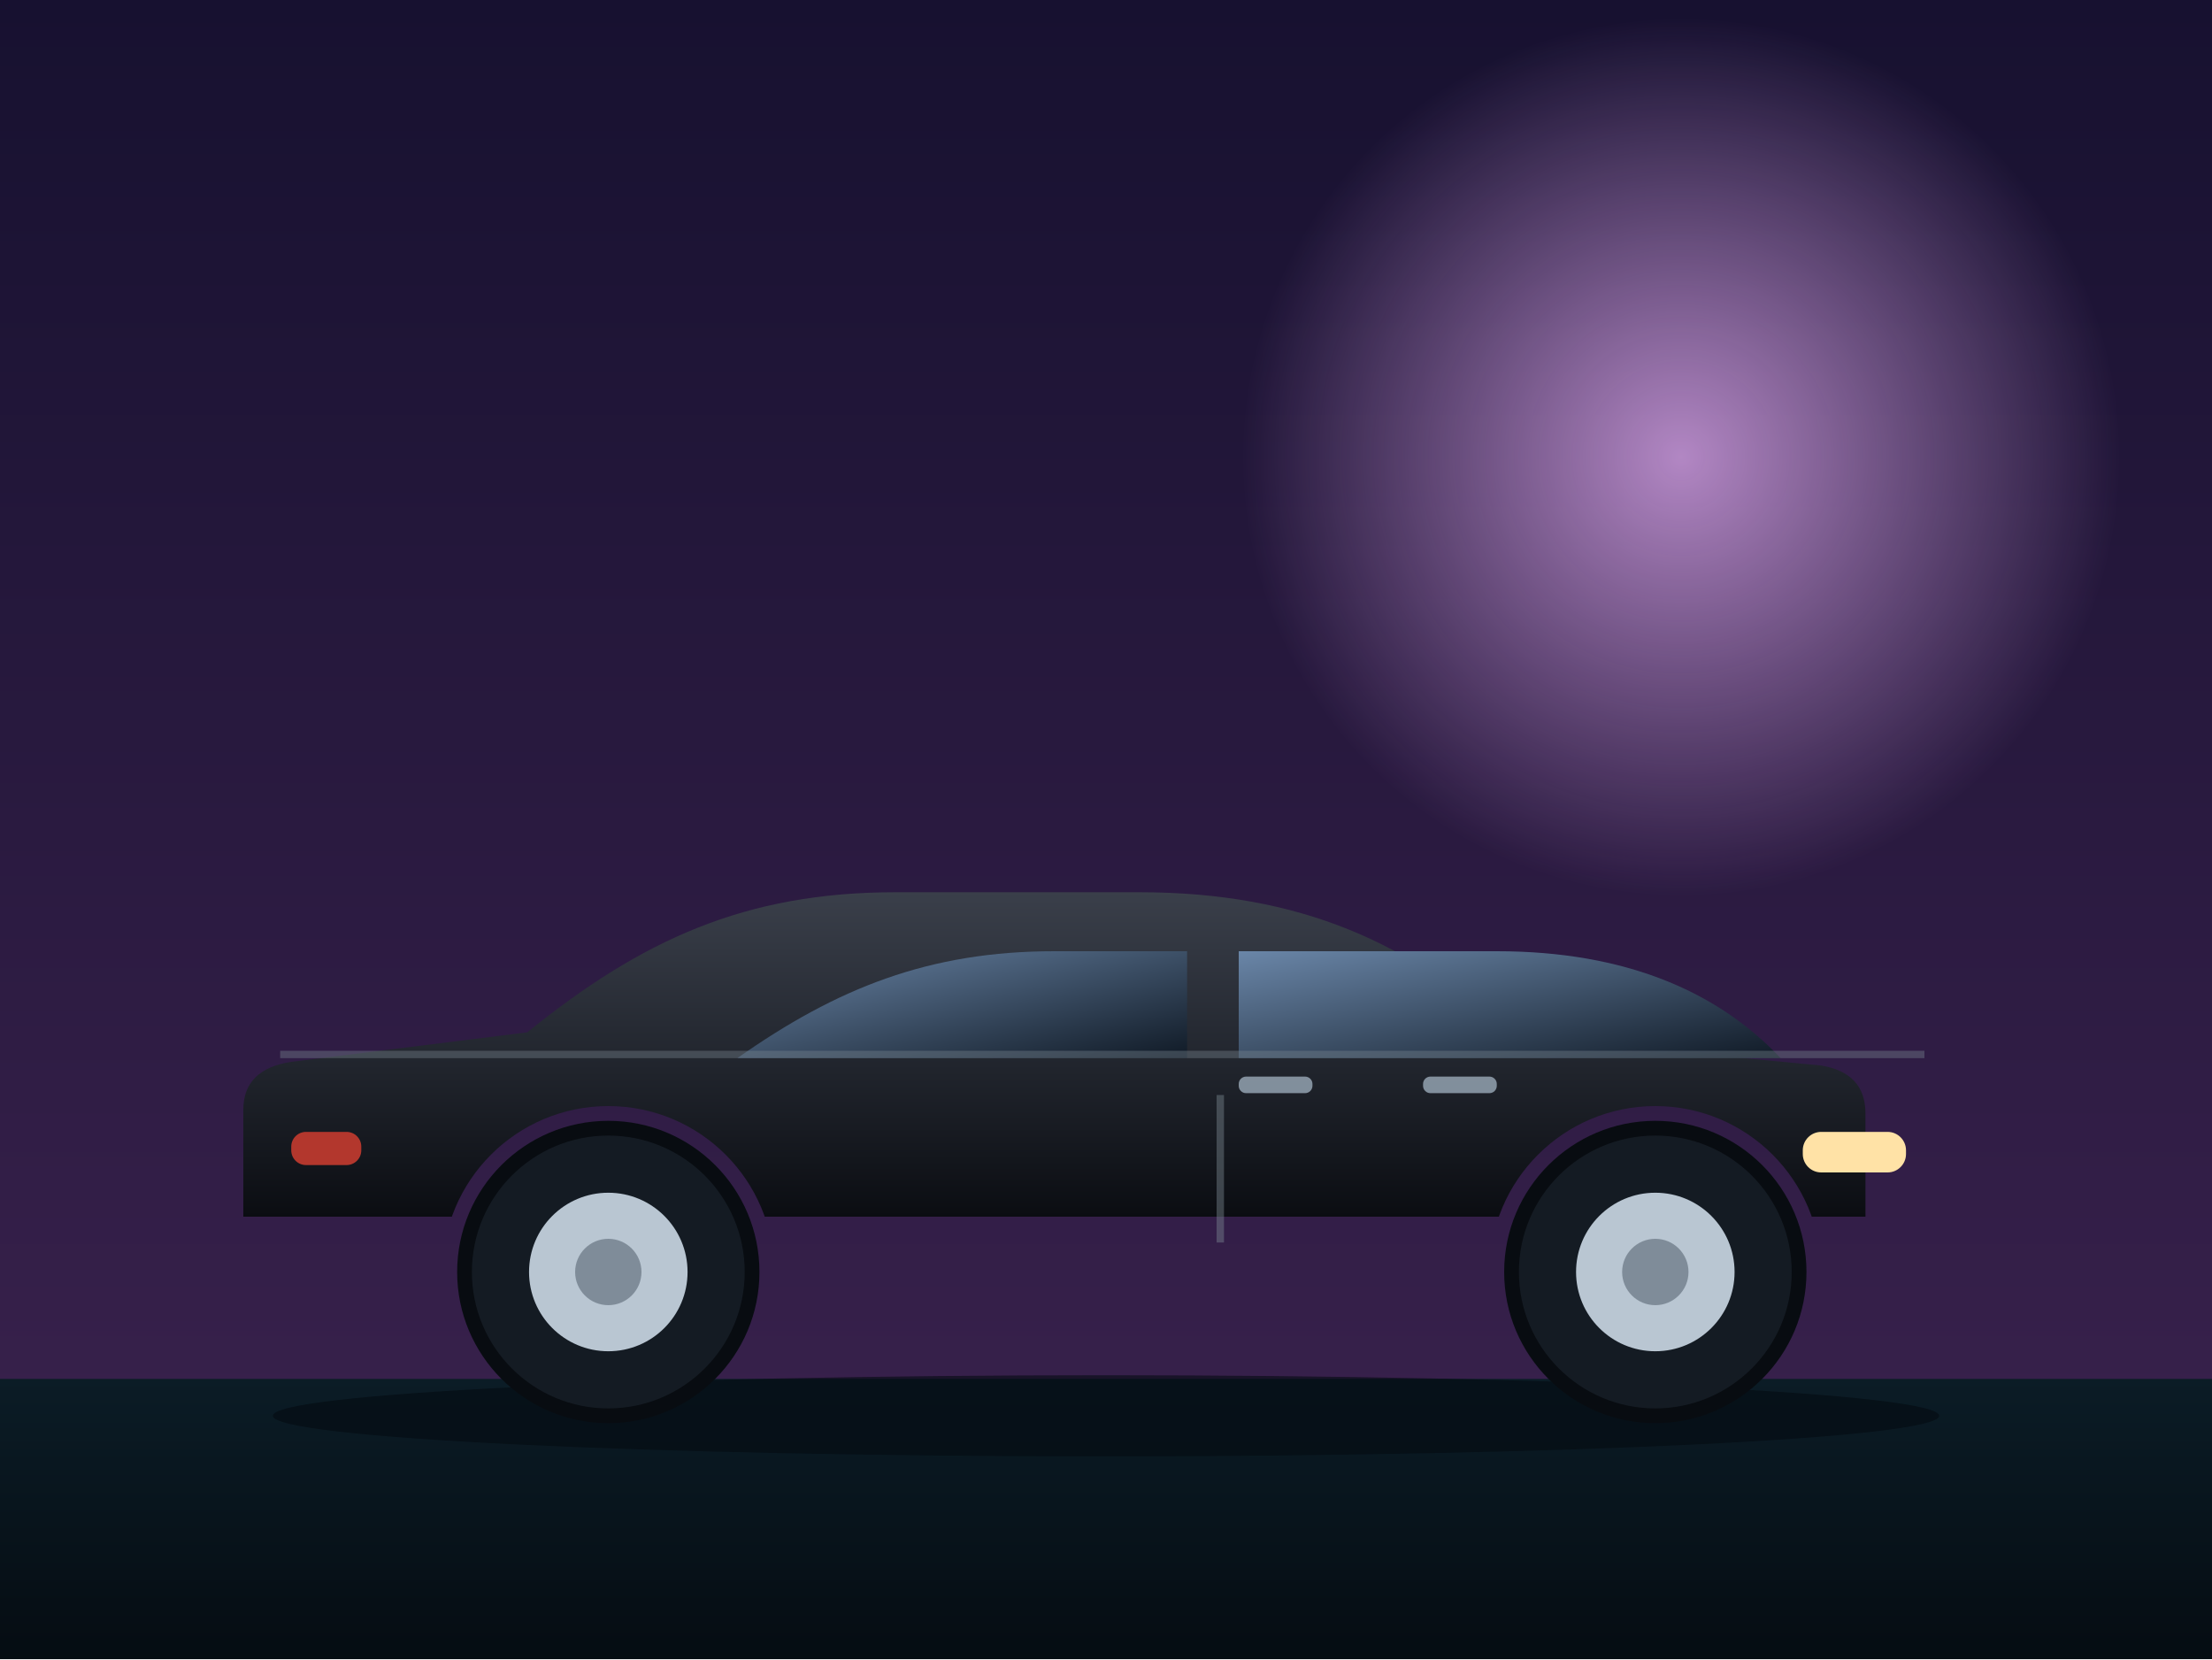
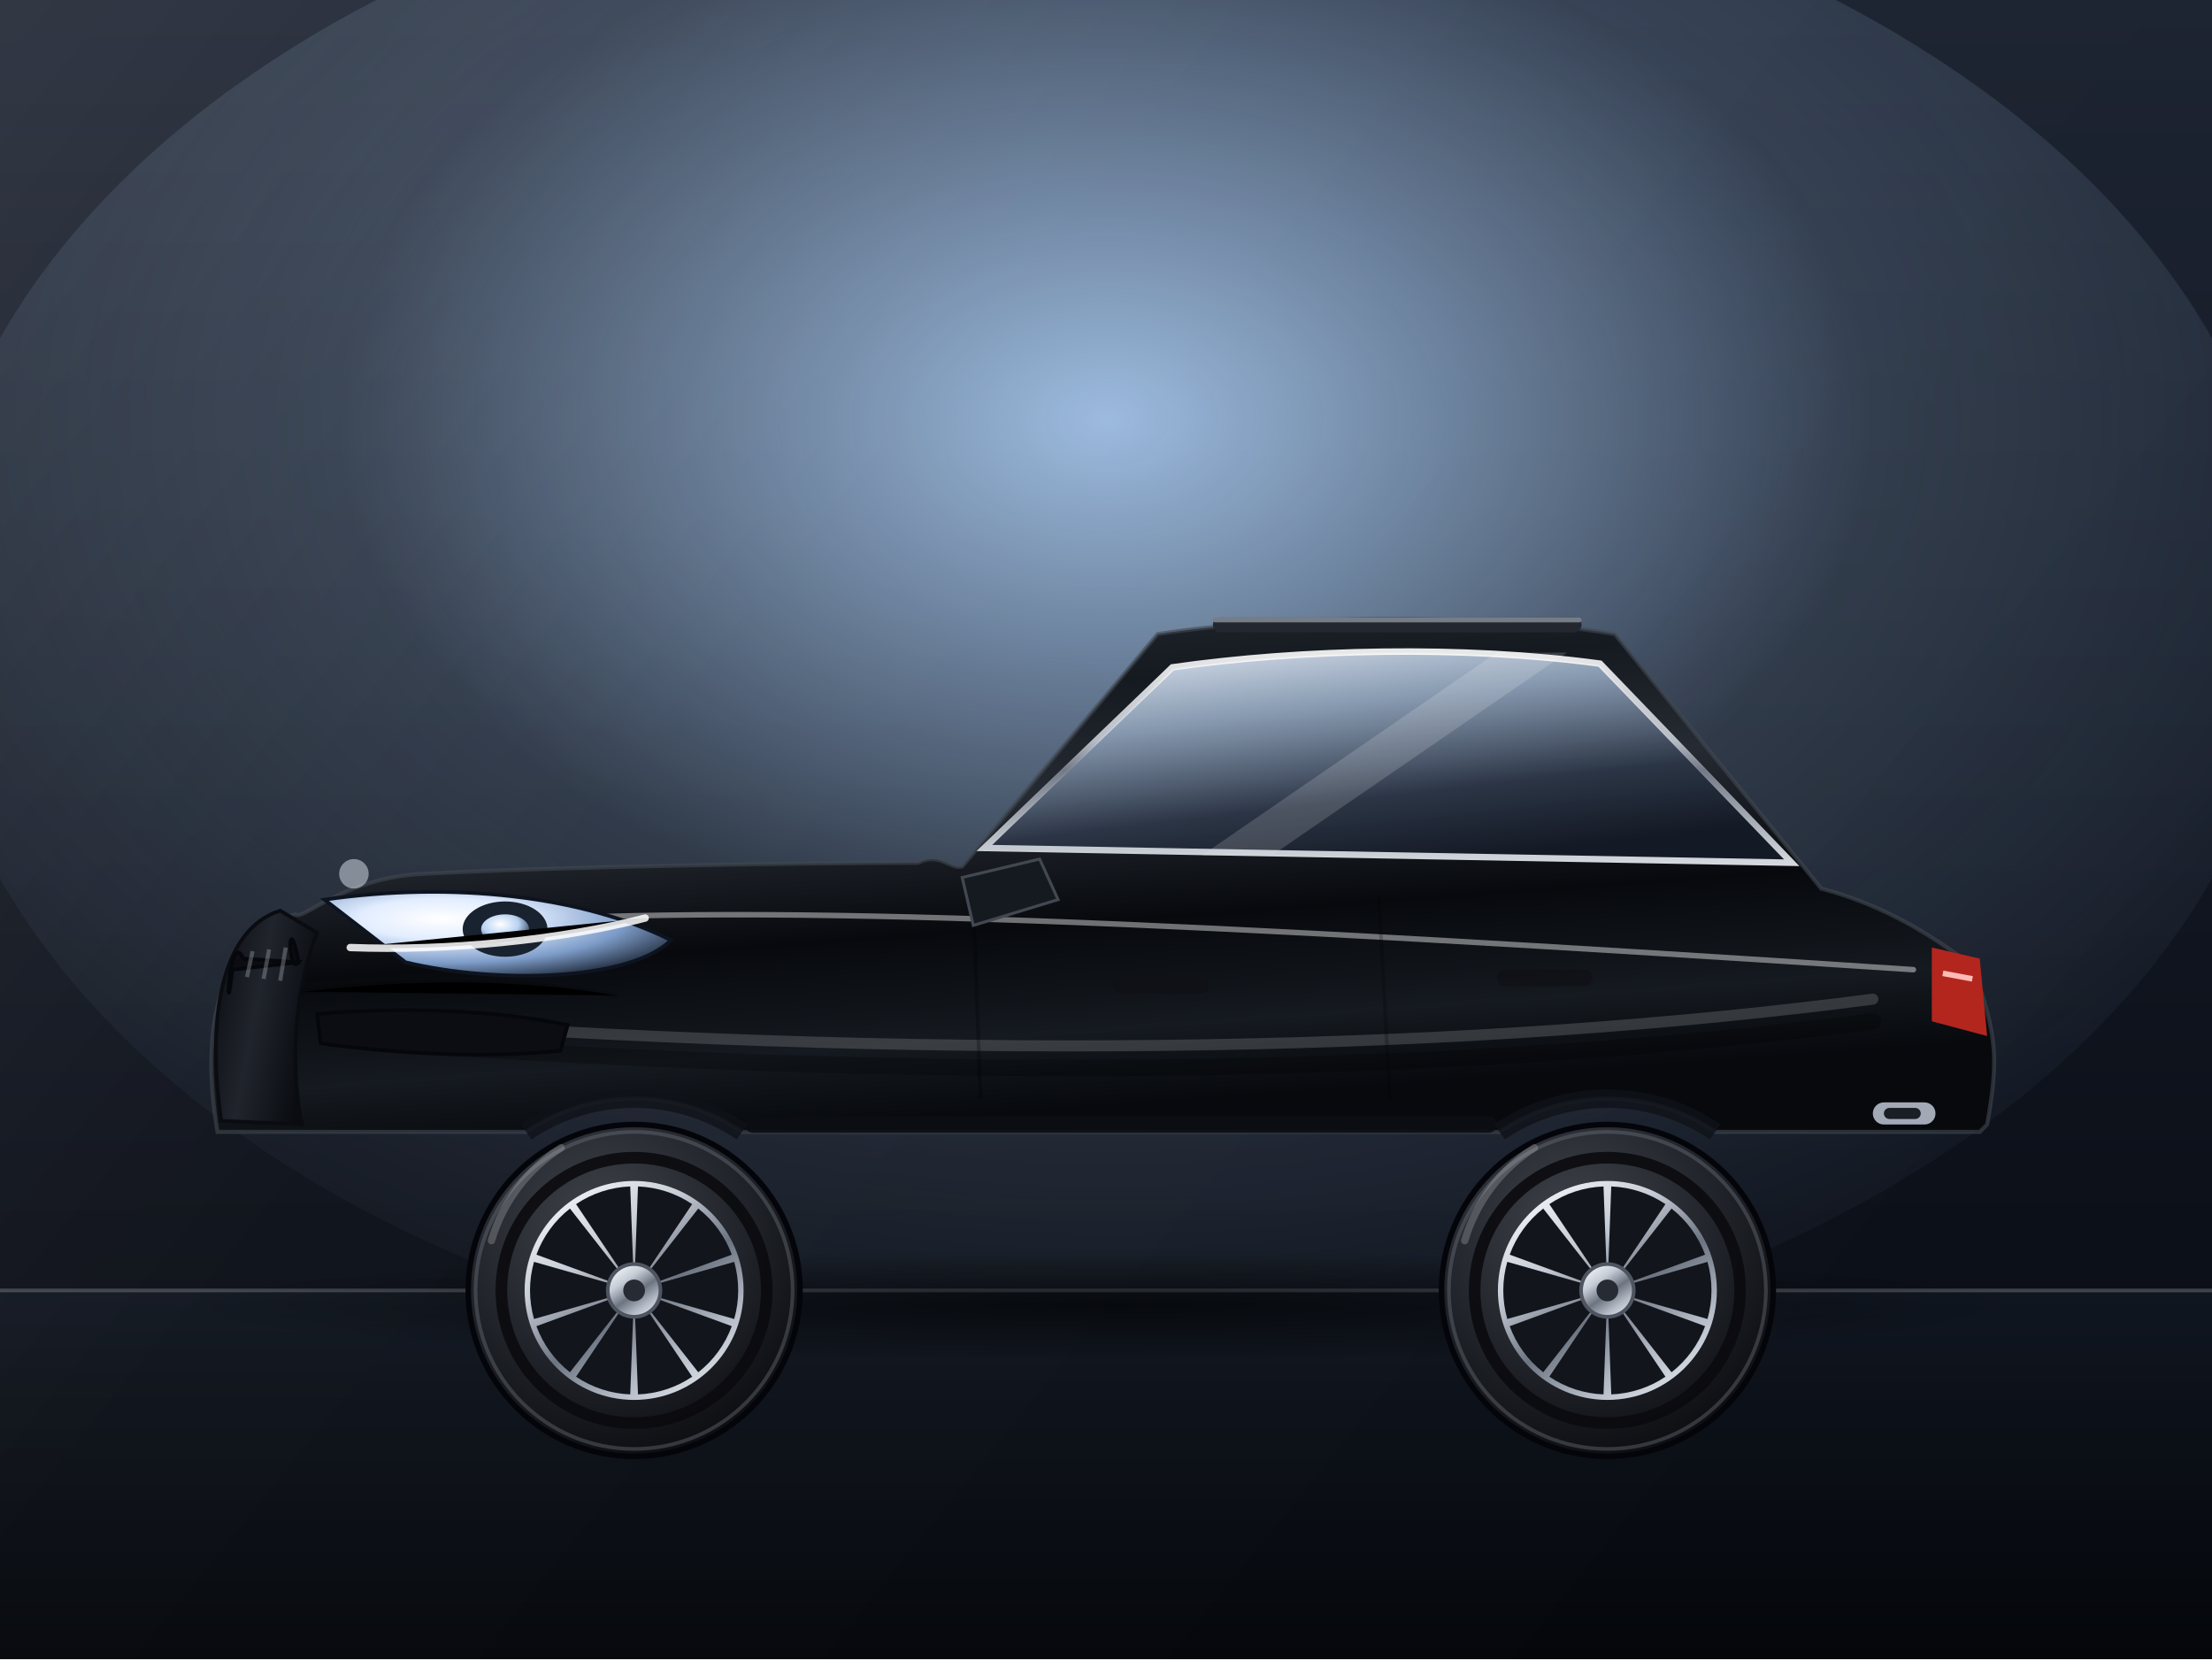
<svg xmlns="http://www.w3.org/2000/svg" viewBox="0 0 1200 900" width="1200" height="900" role="img" aria-label="Porsche Cayenne">
  <defs>
-     <linearGradient id="sky" x1="0" y1="0" x2="0" y2="1">
-       <stop offset="0" stop-color="#171130" />
-       <stop offset="1" stop-color="#3d2350" />
-     </linearGradient>
-     <radialGradient id="sun" cx="0.5" cy="0.5" r="0.5">
-       <stop offset="0" stop-color="#f0b7ff" stop-opacity="0.7" />
-       <stop offset="1" stop-color="#f0b7ff" stop-opacity="0" />
-     </radialGradient>
-     <linearGradient id="body" x1="0" y1="0" x2="0" y2="1">
-       <stop offset="0" stop-color="#3a3f4a" />
-       <stop offset="0.55" stop-color="#20242c" />
-       <stop offset="1" stop-color="#0b0d12" />
-     </linearGradient>
-     <linearGradient id="glass" x1="0" y1="0" x2="1" y2="1">
-       <stop offset="0" stop-color="#6a86a8" />
-       <stop offset="1" stop-color="#101a26" />
-     </linearGradient>
-     <linearGradient id="ground" x1="0" y1="0" x2="0" y2="1">
-       <stop offset="0" stop-color="#0b1c26" />
-       <stop offset="1" stop-color="#050c12" />
-     </linearGradient>
-     <mask id="arch">
-       <rect width="1200" height="900" fill="#fff" />
-       <circle cx="330" cy="690" r="90" fill="#000" />
-       <circle cx="898" cy="690" r="90" fill="#000" />
+     <linearGradient id="wall-cayenne" x1="0" y1="0" x2="0" y2="1">
+       <stop offset="0" stop-color="#1b2230" />
+       <stop offset="1" stop-color="#070a11" />
+     </linearGradient>
+     <linearGradient id="floor-cayenne" x1="0" y1="0" x2="0" y2="1">
+       <stop offset="0" stop-color="#101620" />
+       <stop offset="1" stop-color="#04060a" />
+     </linearGradient>
+     <radialGradient id="halo-cayenne" cx="0.5" cy="0.38" r="0.66">
+       <stop offset="0" stop-color="#a9cbf2" stop-opacity="0.9" />
+       <stop offset="0.5" stop-color="#a9cbf2" stop-opacity="0.18" />
+       <stop offset="1" stop-color="#a9cbf2" stop-opacity="0" />
+     </radialGradient>
+     <linearGradient id="beam-cayenne" x1="0" y1="0" x2="1" y2="0.6">
+       <stop offset="0" stop-color="#ffffff" stop-opacity="0.1" />
+       <stop offset="0.42" stop-color="#ffffff" stop-opacity="0.02" />
+       <stop offset="1" stop-color="#ffffff" stop-opacity="0" />
+     </linearGradient>
+     <radialGradient id="contact-cayenne" cx="0.5" cy="0.5" r="0.5">
+       <stop offset="0" stop-color="#000000" stop-opacity="0.6" />
+       <stop offset="0.62" stop-color="#000000" stop-opacity="0.22" />
+       <stop offset="1" stop-color="#000000" stop-opacity="0" />
+     </radialGradient>
+     <linearGradient id="refl-fade-cayenne" x1="0" y1="0" x2="0" y2="1">
+       <stop offset="0" stop-color="#ffffff" stop-opacity="0.62" />
+       <stop offset="1" stop-color="#ffffff" stop-opacity="0" />
+     </linearGradient>
+     <mask id="refl-mask-cayenne">
+       <rect x="0" y="700" width="1200" height="200" fill="url(#refl-fade-cayenne)" />
    </mask>
  </defs>
-   <rect width="1200" height="900" fill="url(#sky)" />
-   <circle cx="912" cy="248" r="240" fill="url(#sun)" />
-   <rect y="748" width="1200" height="152" fill="url(#ground)" />
-   <ellipse cx="600" cy="768" rx="452" ry="22" fill="#030a10" opacity="0.6" />
-   <g>
-     <circle cx="330" cy="690" r="82" fill="#080c11" />
-     <circle cx="330" cy="690" r="74" fill="#141b23" />
-     <circle cx="330" cy="690" r="43" fill="#b9c6d2" />
-     <circle cx="330" cy="690" r="18" fill="#7f8c99" />
+   <rect width="1200" height="900" fill="url(#wall-cayenne)" />
+   <ellipse cx="600" cy="330" rx="640" ry="420" fill="url(#halo-cayenne)" />
+   <rect y="700" width="1200" height="200" fill="url(#floor-cayenne)" />
+   <path d="M0,700 H1200" stroke="#ffffff" stroke-opacity="0.2" stroke-width="2" />
+   <rect width="1200" height="900" fill="url(#beam-cayenne)" />
+   <defs>
+     <linearGradient id="paint-cayenne" x1="0.05" y1="0" x2="0.3" y2="1">
+       <stop offset="0" stop-color="#262b33" />
+       <stop offset="0.22" stop-color="#151a20" />
+       <stop offset="0.42" stop-color="#262b33" />
+       <stop offset="0.66" stop-color="#07090d" />
+       <stop offset="0.86" stop-color="#151a20" />
+       <stop offset="1" stop-color="#07090d" />
+     </linearGradient>
+     <linearGradient id="glass-cayenne" x1="0.1" y1="0" x2="0.55" y2="1">
+       <stop offset="0" stop-color="#eaf2ff" stop-opacity="0.95" />
+       <stop offset="0.34" stop-color="#93a7bf" stop-opacity="0.9" />
+       <stop offset="0.72" stop-color="#2c3647" stop-opacity="0.94" />
+       <stop offset="1" stop-color="#141a25" stop-opacity="0.97" />
+     </linearGradient>
+     <linearGradient id="chrome-cayenne" x1="0" y1="0" x2="0" y2="1">
+       <stop offset="0" stop-color="#ffffff" />
+       <stop offset="0.42" stop-color="#c9ced7" />
+       <stop offset="0.56" stop-color="#7d8592" />
+       <stop offset="1" stop-color="#eaeef4" />
+     </linearGradient>
+     <linearGradient id="grille-cayenne" x1="0" y1="0" x2="1" y2="0.4">
+       <stop offset="0" stop-color="#0a0c11" />
+       <stop offset="0.5" stop-color="#20242c" />
+       <stop offset="1" stop-color="#0a0c11" />
+     </linearGradient>
+     <radialGradient id="lamp-cayenne" cx="0.34" cy="0.32" r="0.8">
+       <stop offset="0" stop-color="#ffffff" />
+       <stop offset="0.3" stop-color="#e2edff" />
+       <stop offset="0.66" stop-color="#7d9cc8" />
+       <stop offset="1" stop-color="#151d2b" />
+     </radialGradient>
+     <radialGradient id="lens-cayenne" cx="0.4" cy="0.34" r="0.7">
+       <stop offset="0" stop-color="#ffffff" />
+       <stop offset="0.55" stop-color="#b8d2f2" />
+       <stop offset="1" stop-color="#2b3a52" />
+     </radialGradient>
+     <radialGradient id="tyre-cayenne" cx="0.4" cy="0.3" r="0.8">
+       <stop offset="0" stop-color="#3f434b" />
+       <stop offset="0.55" stop-color="#202329" />
+       <stop offset="1" stop-color="#07080b" />
+     </radialGradient>
+     <linearGradient id="rim-cayenne" x1="0.15" y1="0" x2="0.85" y2="1">
+       <stop offset="0" stop-color="#f7f9fc" />
+       <stop offset="0.3" stop-color="#c6ccd6" />
+       <stop offset="0.55" stop-color="#6c7481" />
+       <stop offset="0.78" stop-color="#b3bac5" />
+       <stop offset="1" stop-color="#e6ebf1" />
+     </linearGradient>
+   </defs>
+   <ellipse cx="600" cy="708" rx="500" ry="30" fill="url(#contact-cayenne)" />
+   <g mask="url(#refl-mask-cayenne)" transform="translate(0,1400) scale(1,-1)" opacity="0.32">
+     <g>
+       <path d="M 118.0,614.0 C 108.0,556.0 120.0,508.0 160.0,496.0 C 164.0,500.0 186.0,476.0 230.0,474.0 C 304.0,470.0 438.0,468.0 498.0,468.0 C 510.0,462.0 516.0,472.0 522.0,470.0 L 628.0,344.0 C 690.0,334.0 808.0,332.0 876.0,344.0 L 988.0,482.0 C 1018.0,490.0 1044.0,504.0 1070.0,524.0 C 1084.0,562.0 1084.0,576.0 1078.0,610.0 L 1074.0,614.0 L 930.5,614.0 A 104.0,104.0 0 0 0 813.5,614.0 L 402.5,614.0 A 104.0,104.0 0 0 0 285.5,614.0 L 118.0,614.0 Z" fill="url(#paint-cayenne)" stroke="#424851" stroke-width="2.2" stroke-opacity="0.6" />
+       <path d="M 268.0,500.0 C 418.0,490.0 642.0,500.0 1038.0,526.0" fill="none" stroke="#ffffff" stroke-opacity="0.42" stroke-width="3" stroke-linecap="round" />
+       <path d="M 210.0,554.0 C 534.0,576.0 802.0,570.0 1016.0,542.0" fill="none" stroke="#ffffff" stroke-opacity="0.16" stroke-width="6" stroke-linecap="round" />
+       <path d="M 210.0,566.0 C 534.0,588.0 802.0,582.0 1016.0,554.0" fill="none" stroke="#000000" stroke-opacity="0.26" stroke-width="9" stroke-linecap="round" />
+       <path d="M 408.481,610.0 L 807.519,610.0" stroke="#0c0e13" stroke-opacity="0.9" stroke-width="9" stroke-linecap="round" />
+       <path d="M 285.5,614.0 A 104.0,104.0 0 0 1 402.5,614.0" fill="none" stroke="#0f1218" stroke-opacity="0.8" stroke-width="10" />
+       <path d="M 813.5,614.0 A 104.0,104.0 0 0 1 930.5,614.0" fill="none" stroke="#0f1218" stroke-opacity="0.8" stroke-width="10" />
+       <path d="M 528.0,492.0 L 532.0,596.0" stroke="#000000" stroke-opacity="0.25" stroke-width="2" />
+       <path d="M 748.0,486.0 L 754.0,596.0" stroke="#000000" stroke-opacity="0.22" stroke-width="2" />
+       <rect x="604.0" y="530.0" width="52" height="9" rx="4.5" fill="#0f1116" fill-opacity="0.8" />
+       <rect x="812.0" y="526.0" width="52" height="9" rx="4.5" fill="#0f1116" fill-opacity="0.8" />
+       <path d="M 522.0,476.0 l 42,-10 l 10,22 l -46,14 Z" fill="#151a20" stroke="#424851" stroke-width="1.6" />
+       <path d="M 534.0,460.0 L 636.0,362.0 C 706.0,352.0 794.0,350.0 868.0,360.0 L 972.0,468.0 Z" fill="url(#glass-cayenne)" stroke="#0b0e14" stroke-opacity="0.8" stroke-width="2" />
+       <path d="M 652.0,464.0 L 812.0,354.0 L 850.0,354.0 L 690.0,464.0 Z" fill="#ffffff" fill-opacity="0.16" />
+       <path d="M 534.0,460.0 L 636.0,362.0 C 706.0,352.0 794.0,350.0 868.0,360.0 L 972.0,468.0 Z" fill="none" stroke="url(#chrome-cayenne)" stroke-width="3.5" stroke-opacity="0.9" />
+       <rect x="658.0" y="335.0" width="200.0" height="8" rx="4" fill="#23272f" />
+       <rect x="658.0" y="335.0" width="200.0" height="2.6" rx="1.3" fill="#767d87" />
+       <path d="M 120.0,608.0 C 112.0,552.0 120.0,504.0 152.0,494.0 L 172.0,506.0 C 158.0,542.0 158.0,584.0 164.0,610.0 Z" fill="url(#grille-cayenne)" stroke="#0a0c11" stroke-width="2" />
+       <path d="M 126.0,526.0 C 122.0,564.0 124.0,502.0 132.0,520.0 L 162.0,522.0 C 156.0,490.0 156.0,530.0 162.0,522.0 Z" fill="#0b0d13" stroke="#05070b" stroke-width="2" />
+       <path d="M 134.0,530.0 L 137.0,516.0" stroke="#c9ced7" stroke-opacity="0.3" stroke-width="2.2" />
+       <path d="M 143.0,531.0 L 146.0,515.0" stroke="#c9ced7" stroke-opacity="0.3" stroke-width="2.2" />
+       <path d="M 152.0,532.0 L 155.0,514.0" stroke="#c9ced7" stroke-opacity="0.3" stroke-width="2.2" />
+       <circle cx="192.0" cy="474.0" r="8" fill="#cfd7e2" fill-opacity="0.55" />
+       <path d="M 176.0,488.0 C 246.0,478.0 316.0,486.0 364.0,510.0 C 342.0,532.0 270.0,534.0 220.0,522.0 Z" fill="url(#lamp-cayenne)" stroke="#0d1420" stroke-width="2" />
+       <ellipse cx="274.0" cy="504.0" rx="23" ry="15" fill="#19222f" />
+       <ellipse cx="274.0" cy="504.0" rx="13" ry="8" fill="url(#lens-cayenne)" />
+       <path d="M 190.0,514.0 C 242.0,516.0 304.0,510.0 350.0,498.0" stroke="#ffffff" stroke-opacity="0.85" stroke-width="4" stroke-linecap="round" />
+       <path d="M 164.0,538.0 C 230.0,530.0 290.0,532.0 334.0,540.0" stroke="#000000" stroke-opacity="0.16" stroke-width="3" stroke-linecap="round" />
+       <path d="M 172.0,550.0 C 218.0,546.0 270.0,548.0 308.0,556.0                L 304.0,570.0 C 266.0,574.0 218.0,572.0 174.0,566.0 Z" fill="#0b0d13" stroke="#05070b" stroke-width="2" />
+       <path d="M 1048.0,514.0 l 26,6 l 4,42 l -30,-8 Z" fill="#b3261e" />
+       <path d="M 1054.0,528.0 l 16,3" stroke="#ffbcb6" stroke-width="3" />
+       <rect x="1016.0" y="598.0" width="34" height="12" rx="6" fill="#a3aab6" />
+       <rect x="1022.0" y="601.0" width="20" height="6" rx="3" fill="#1a1e25" />
+     </g>
  </g>
  <g>
-     <circle cx="898" cy="690" r="82" fill="#080c11" />
-     <circle cx="898" cy="690" r="74" fill="#141b23" />
-     <circle cx="898" cy="690" r="43" fill="#b9c6d2" />
-     <circle cx="898" cy="690" r="18" fill="#7f8c99" />
+     <path d="M 118.0,614.0 C 108.0,556.0 120.0,508.0 160.0,496.0 C 164.0,500.0 186.0,476.0 230.0,474.0 C 304.0,470.0 438.0,468.0 498.0,468.0 C 510.0,462.0 516.0,472.0 522.0,470.0 L 628.0,344.0 C 690.0,334.0 808.0,332.0 876.0,344.0 L 988.0,482.0 C 1018.0,490.0 1044.0,504.0 1070.0,524.0 C 1084.0,562.0 1084.0,576.0 1078.0,610.0 L 1074.0,614.0 L 930.5,614.0 A 104.0,104.0 0 0 0 813.5,614.0 L 402.5,614.0 A 104.0,104.0 0 0 0 285.5,614.0 L 118.0,614.0 Z" fill="url(#paint-cayenne)" stroke="#424851" stroke-width="2.2" stroke-opacity="0.6" />
+     <path d="M 268.0,500.0 C 418.0,490.0 642.0,500.0 1038.0,526.0" fill="none" stroke="#ffffff" stroke-opacity="0.42" stroke-width="3" stroke-linecap="round" />
+     <path d="M 210.0,554.0 C 534.0,576.0 802.0,570.0 1016.0,542.0" fill="none" stroke="#ffffff" stroke-opacity="0.16" stroke-width="6" stroke-linecap="round" />
+     <path d="M 210.0,566.0 C 534.0,588.0 802.0,582.0 1016.0,554.0" fill="none" stroke="#000000" stroke-opacity="0.26" stroke-width="9" stroke-linecap="round" />
+     <path d="M 408.481,610.0 L 807.519,610.0" stroke="#0c0e13" stroke-opacity="0.9" stroke-width="9" stroke-linecap="round" />
+     <path d="M 285.5,614.0 A 104.0,104.0 0 0 1 402.5,614.0" fill="none" stroke="#0f1218" stroke-opacity="0.8" stroke-width="10" />
+     <path d="M 813.5,614.0 A 104.0,104.0 0 0 1 930.5,614.0" fill="none" stroke="#0f1218" stroke-opacity="0.8" stroke-width="10" />
+     <path d="M 528.0,492.0 L 532.0,596.0" stroke="#000000" stroke-opacity="0.25" stroke-width="2" />
+     <path d="M 748.0,486.0 L 754.0,596.0" stroke="#000000" stroke-opacity="0.22" stroke-width="2" />
+     <rect x="604.0" y="530.0" width="52" height="9" rx="4.5" fill="#0f1116" fill-opacity="0.8" />
+     <rect x="812.0" y="526.0" width="52" height="9" rx="4.5" fill="#0f1116" fill-opacity="0.8" />
+     <path d="M 522.0,476.0 l 42,-10 l 10,22 l -46,14 Z" fill="#151a20" stroke="#424851" stroke-width="1.6" />
+     <path d="M 534.0,460.0 L 636.0,362.0 C 706.0,352.0 794.0,350.0 868.0,360.0 L 972.0,468.0 Z" fill="url(#glass-cayenne)" stroke="#0b0e14" stroke-opacity="0.8" stroke-width="2" />
+     <path d="M 652.0,464.0 L 812.0,354.0 L 850.0,354.0 L 690.0,464.0 Z" fill="#ffffff" fill-opacity="0.16" />
+     <path d="M 534.0,460.0 L 636.0,362.0 C 706.0,352.0 794.0,350.0 868.0,360.0 L 972.0,468.0 Z" fill="none" stroke="url(#chrome-cayenne)" stroke-width="3.5" stroke-opacity="0.9" />
+     <rect x="658.0" y="335.0" width="200.0" height="8" rx="4" fill="#23272f" />
+     <rect x="658.0" y="335.0" width="200.0" height="2.6" rx="1.3" fill="#767d87" />
+     <path d="M 120.0,608.0 C 112.0,552.0 120.0,504.0 152.0,494.0 L 172.0,506.0 C 158.0,542.0 158.0,584.0 164.0,610.0 Z" fill="url(#grille-cayenne)" stroke="#0a0c11" stroke-width="2" />
+     <path d="M 126.0,526.0 C 122.0,564.0 124.0,502.0 132.0,520.0 L 162.0,522.0 C 156.0,490.0 156.0,530.0 162.0,522.0 Z" fill="#0b0d13" stroke="#05070b" stroke-width="2" />
+     <path d="M 134.0,530.0 L 137.0,516.0" stroke="#c9ced7" stroke-opacity="0.3" stroke-width="2.2" />
+     <path d="M 143.0,531.0 L 146.0,515.0" stroke="#c9ced7" stroke-opacity="0.3" stroke-width="2.2" />
+     <path d="M 152.0,532.0 L 155.0,514.0" stroke="#c9ced7" stroke-opacity="0.3" stroke-width="2.2" />
+     <circle cx="192.0" cy="474.0" r="8" fill="#cfd7e2" fill-opacity="0.55" />
+     <path d="M 176.0,488.0 C 246.0,478.0 316.0,486.0 364.0,510.0 C 342.0,532.0 270.0,534.0 220.0,522.0 Z" fill="url(#lamp-cayenne)" stroke="#0d1420" stroke-width="2" />
+     <ellipse cx="274.0" cy="504.0" rx="23" ry="15" fill="#19222f" />
+     <ellipse cx="274.0" cy="504.0" rx="13" ry="8" fill="url(#lens-cayenne)" />
+     <path d="M 190.0,514.0 C 242.0,516.0 304.0,510.0 350.0,498.0" stroke="#ffffff" stroke-opacity="0.85" stroke-width="4" stroke-linecap="round" />
+     <path d="M 164.0,538.0 C 230.0,530.0 290.0,532.0 334.0,540.0" stroke="#000000" stroke-opacity="0.16" stroke-width="3" stroke-linecap="round" />
+     <path d="M 172.0,550.0 C 218.0,546.0 270.0,548.0 308.0,556.0                L 304.0,570.0 C 266.0,574.0 218.0,572.0 174.0,566.0 Z" fill="#0b0d13" stroke="#05070b" stroke-width="2" />
+     <path d="M 1048.0,514.0 l 26,6 l 4,42 l -30,-8 Z" fill="#b3261e" />
+     <path d="M 1054.0,528.0 l 16,3" stroke="#ffbcb6" stroke-width="3" />
+     <rect x="1016.0" y="598.0" width="34" height="12" rx="6" fill="#a3aab6" />
+     <rect x="1022.0" y="601.0" width="20" height="6" rx="3" fill="#1a1e25" />
  </g>
-   <g mask="url(#arch)">
-     <path d="M132 660V602q0-22 26-26l128-16c62-50 118-76 200-76h132c88 0 148 28 202 78l168 16q24 4 24 26v56z" fill="url(#body)" />
-     <path d="M400 574c54-38 104-58 172-58h72v58z" fill="url(#glass)" />
-     <path d="M672 516h140c70 0 120 22 154 58H672z" fill="url(#glass)" />
-     <path d="M152 572h892" stroke="#77848f" stroke-width="4" opacity="0.4" />
-     <rect x="672" y="584" width="40" height="9" rx="4" fill="#93a2b0" opacity="0.85" />
-     <rect x="772" y="584" width="40" height="9" rx="4" fill="#93a2b0" opacity="0.85" />
-     <rect x="660" y="594" width="4" height="80" fill="#78858f" opacity="0.45" />
-     <rect x="978" y="614" width="56" height="22" rx="10" fill="#ffe2a6" />
-     <rect x="158" y="614" width="38" height="18" rx="8" fill="#b3372d" />
+   <g>
+     <circle cx="344.0" cy="700.0" r="90.0" fill="url(#tyre-cayenne)" />
+     <circle cx="344.0" cy="700.0" r="90.0" fill="none" stroke="#04050a" stroke-width="3" />
+     <circle cx="344.0" cy="700.0" r="86.0" fill="none" stroke="#6e747d" stroke-opacity="0.4" stroke-width="2" />
+     <circle cx="344.0" cy="700.0" r="72.0" fill="none" stroke="#0a0b0f" stroke-opacity="0.9" stroke-width="6.3" />
+     <circle cx="344.0" cy="700.0" r="54.6" fill="#3f4550" />
+     <circle cx="344.0" cy="700.0" r="52.3" fill="none" stroke="#8d94a0" stroke-opacity="0.5" stroke-width="2" />
+     <circle cx="388.0" cy="700.0" r="1.5" fill="#191d24" />
+     <circle cx="385.8" cy="713.6" r="1.5" fill="#191d24" />
+     <circle cx="379.6" cy="725.8" r="1.5" fill="#191d24" />
+     <circle cx="369.8" cy="735.6" r="1.5" fill="#191d24" />
+     <circle cx="357.6" cy="741.8" r="1.5" fill="#191d24" />
+     <circle cx="344.0" cy="744.0" r="1.5" fill="#191d24" />
+     <circle cx="330.4" cy="741.8" r="1.5" fill="#191d24" />
+     <circle cx="318.2" cy="735.6" r="1.5" fill="#191d24" />
+     <circle cx="308.4" cy="725.8" r="1.5" fill="#191d24" />
+     <circle cx="302.2" cy="713.6" r="1.5" fill="#191d24" />
+     <circle cx="300.0" cy="700.0" r="1.5" fill="#191d24" />
+     <circle cx="302.2" cy="686.4" r="1.5" fill="#191d24" />
+     <circle cx="308.4" cy="674.2" r="1.5" fill="#191d24" />
+     <circle cx="318.2" cy="664.4" r="1.5" fill="#191d24" />
+     <circle cx="330.4" cy="658.2" r="1.5" fill="#191d24" />
+     <circle cx="344.0" cy="656.0" r="1.5" fill="#191d24" />
+     <circle cx="357.6" cy="658.2" r="1.5" fill="#191d24" />
+     <circle cx="369.8" cy="664.4" r="1.5" fill="#191d24" />
+     <circle cx="379.6" cy="674.2" r="1.5" fill="#191d24" />
+     <circle cx="385.8" cy="686.4" r="1.5" fill="#191d24" />
+     <path d="M 289.4,705.9 a 54.6,54.6 0 0 0 29.7,42.8 l 5.9,-7.1 a 47.5,47.5 0 0 1 -26.1,-36.8 Z" fill="#b3261e" />
+     <circle cx="344.0" cy="700.0" r="59.4" fill="#0e1015" />
+     <circle cx="344.0" cy="700.0" r="59.4" fill="url(#rim-cayenne)" />
+     <path d="M 356.6,696.4 L 398.3,684.5 A 56.4,56.4 0 0 1 398.3,715.5 L 356.6,703.6 A 13.1,13.1 0 0 0 356.6,696.4 Z" fill="#12151b" />
+     <path d="M 356.3,704.5 L 397.0,719.4 A 56.4,56.4 0 0 1 378.8,744.4 L 352.1,710.3 A 13.1,13.1 0 0 0 356.3,704.5 Z" fill="#12151b" />
+     <path d="M 351.3,710.8 L 375.5,746.8 A 56.4,56.4 0 0 1 346.1,756.4 L 344.5,713.1 A 13.1,13.1 0 0 0 351.3,710.8 Z" fill="#12151b" />
+     <path d="M 343.5,713.1 L 341.9,756.4 A 56.4,56.4 0 0 1 312.5,746.8 L 336.7,710.8 A 13.1,13.1 0 0 0 343.5,713.1 Z" fill="#12151b" />
+     <path d="M 335.9,710.3 L 309.2,744.4 A 56.4,56.4 0 0 1 291.0,719.4 L 331.7,704.5 A 13.1,13.1 0 0 0 335.9,710.3 Z" fill="#12151b" />
+     <path d="M 331.4,703.6 L 289.7,715.5 A 56.4,56.4 0 0 1 289.7,684.5 L 331.4,696.4 A 13.1,13.1 0 0 0 331.4,703.6 Z" fill="#12151b" />
+     <path d="M 331.7,695.5 L 291.0,680.6 A 56.4,56.4 0 0 1 309.2,655.6 L 335.9,689.7 A 13.1,13.1 0 0 0 331.7,695.5 Z" fill="#12151b" />
+     <path d="M 336.7,689.2 L 312.5,653.2 A 56.4,56.4 0 0 1 341.9,643.6 L 343.5,686.9 A 13.1,13.1 0 0 0 336.7,689.2 Z" fill="#12151b" />
+     <path d="M 344.5,686.9 L 346.1,643.6 A 56.4,56.4 0 0 1 375.5,653.2 L 351.3,689.2 A 13.1,13.1 0 0 0 344.5,686.9 Z" fill="#12151b" />
+     <path d="M 352.1,689.7 L 378.8,655.6 A 56.4,56.4 0 0 1 397.0,680.6 L 356.3,695.5 A 13.1,13.1 0 0 0 352.1,689.7 Z" fill="#12151b" />
+     <circle cx="344.0" cy="700.0" r="14.3" fill="url(#rim-cayenne)" stroke="#4e5560" stroke-width="2" />
+     <circle cx="344.0" cy="700.0" r="5.9" fill="#262b34" />
+     <path d="M 266.6,673.0 a 90.0,90.0 0 0 1 37.8,-50.4" fill="none" stroke="#ffffff" stroke-opacity="0.2" stroke-width="4.0" stroke-linecap="round" />
+     <circle cx="872.0" cy="700.0" r="90.0" fill="url(#tyre-cayenne)" />
+     <circle cx="872.0" cy="700.0" r="90.0" fill="none" stroke="#04050a" stroke-width="3" />
+     <circle cx="872.0" cy="700.0" r="86.0" fill="none" stroke="#6e747d" stroke-opacity="0.4" stroke-width="2" />
+     <circle cx="872.0" cy="700.0" r="72.0" fill="none" stroke="#0a0b0f" stroke-opacity="0.9" stroke-width="6.3" />
+     <circle cx="872.0" cy="700.0" r="54.6" fill="#3f4550" />
+     <circle cx="872.0" cy="700.0" r="52.3" fill="none" stroke="#8d94a0" stroke-opacity="0.5" stroke-width="2" />
+     <circle cx="916.0" cy="700.0" r="1.5" fill="#191d24" />
+     <circle cx="913.8" cy="713.6" r="1.5" fill="#191d24" />
+     <circle cx="907.6" cy="725.8" r="1.5" fill="#191d24" />
+     <circle cx="897.8" cy="735.6" r="1.5" fill="#191d24" />
+     <circle cx="885.6" cy="741.8" r="1.5" fill="#191d24" />
+     <circle cx="872.0" cy="744.0" r="1.5" fill="#191d24" />
+     <circle cx="858.4" cy="741.8" r="1.5" fill="#191d24" />
+     <circle cx="846.2" cy="735.6" r="1.5" fill="#191d24" />
+     <circle cx="836.4" cy="725.8" r="1.5" fill="#191d24" />
+     <circle cx="830.2" cy="713.6" r="1.5" fill="#191d24" />
+     <circle cx="828.0" cy="700.0" r="1.5" fill="#191d24" />
+     <circle cx="830.2" cy="686.4" r="1.5" fill="#191d24" />
+     <circle cx="836.4" cy="674.2" r="1.5" fill="#191d24" />
+     <circle cx="846.2" cy="664.4" r="1.5" fill="#191d24" />
+     <circle cx="858.4" cy="658.2" r="1.5" fill="#191d24" />
+     <circle cx="872.0" cy="656.0" r="1.5" fill="#191d24" />
+     <circle cx="885.6" cy="658.2" r="1.5" fill="#191d24" />
+     <circle cx="897.8" cy="664.4" r="1.5" fill="#191d24" />
+     <circle cx="907.6" cy="674.2" r="1.5" fill="#191d24" />
+     <circle cx="913.8" cy="686.4" r="1.5" fill="#191d24" />
+     <path d="M 817.4,705.9 a 54.6,54.6 0 0 0 29.7,42.8 l 5.9,-7.1 a 47.5,47.5 0 0 1 -26.1,-36.8 Z" fill="#b3261e" />
+     <circle cx="872.0" cy="700.0" r="59.4" fill="#0e1015" />
+     <circle cx="872.0" cy="700.0" r="59.4" fill="url(#rim-cayenne)" />
+     <path d="M 884.6,696.4 L 926.3,684.5 A 56.4,56.4 0 0 1 926.3,715.5 L 884.6,703.6 A 13.1,13.1 0 0 0 884.6,696.4 Z" fill="#12151b" />
+     <path d="M 884.3,704.5 L 925.0,719.4 A 56.4,56.4 0 0 1 906.8,744.4 L 880.1,710.3 A 13.1,13.1 0 0 0 884.3,704.5 Z" fill="#12151b" />
+     <path d="M 879.3,710.8 L 903.5,746.8 A 56.4,56.4 0 0 1 874.1,756.4 L 872.5,713.1 A 13.1,13.1 0 0 0 879.3,710.8 Z" fill="#12151b" />
+     <path d="M 871.5,713.1 L 869.9,756.4 A 56.4,56.4 0 0 1 840.5,746.8 L 864.7,710.8 A 13.1,13.1 0 0 0 871.5,713.1 Z" fill="#12151b" />
+     <path d="M 863.9,710.3 L 837.2,744.4 A 56.4,56.4 0 0 1 819.0,719.4 L 859.7,704.5 A 13.1,13.1 0 0 0 863.9,710.3 Z" fill="#12151b" />
+     <path d="M 859.4,703.6 L 817.7,715.5 A 56.4,56.4 0 0 1 817.7,684.5 L 859.4,696.4 A 13.1,13.1 0 0 0 859.4,703.6 Z" fill="#12151b" />
+     <path d="M 859.7,695.5 L 819.0,680.6 A 56.4,56.4 0 0 1 837.2,655.6 L 863.9,689.7 A 13.1,13.1 0 0 0 859.7,695.5 Z" fill="#12151b" />
+     <path d="M 864.7,689.2 L 840.5,653.2 A 56.4,56.4 0 0 1 869.9,643.6 L 871.5,686.9 A 13.1,13.1 0 0 0 864.7,689.2 Z" fill="#12151b" />
+     <path d="M 872.5,686.9 L 874.1,643.6 A 56.4,56.4 0 0 1 903.5,653.2 L 879.3,689.2 A 13.1,13.1 0 0 0 872.5,686.9 Z" fill="#12151b" />
+     <path d="M 880.1,689.7 L 906.8,655.6 A 56.4,56.4 0 0 1 925.0,680.6 L 884.3,695.5 A 13.1,13.1 0 0 0 880.1,689.7 Z" fill="#12151b" />
+     <circle cx="872.0" cy="700.0" r="14.3" fill="url(#rim-cayenne)" stroke="#4e5560" stroke-width="2" />
+     <circle cx="872.0" cy="700.0" r="5.9" fill="#262b34" />
+     <path d="M 794.6,673.0 a 90.0,90.0 0 0 1 37.8,-50.4" fill="none" stroke="#ffffff" stroke-opacity="0.2" stroke-width="4.0" stroke-linecap="round" />
  </g>
</svg>
